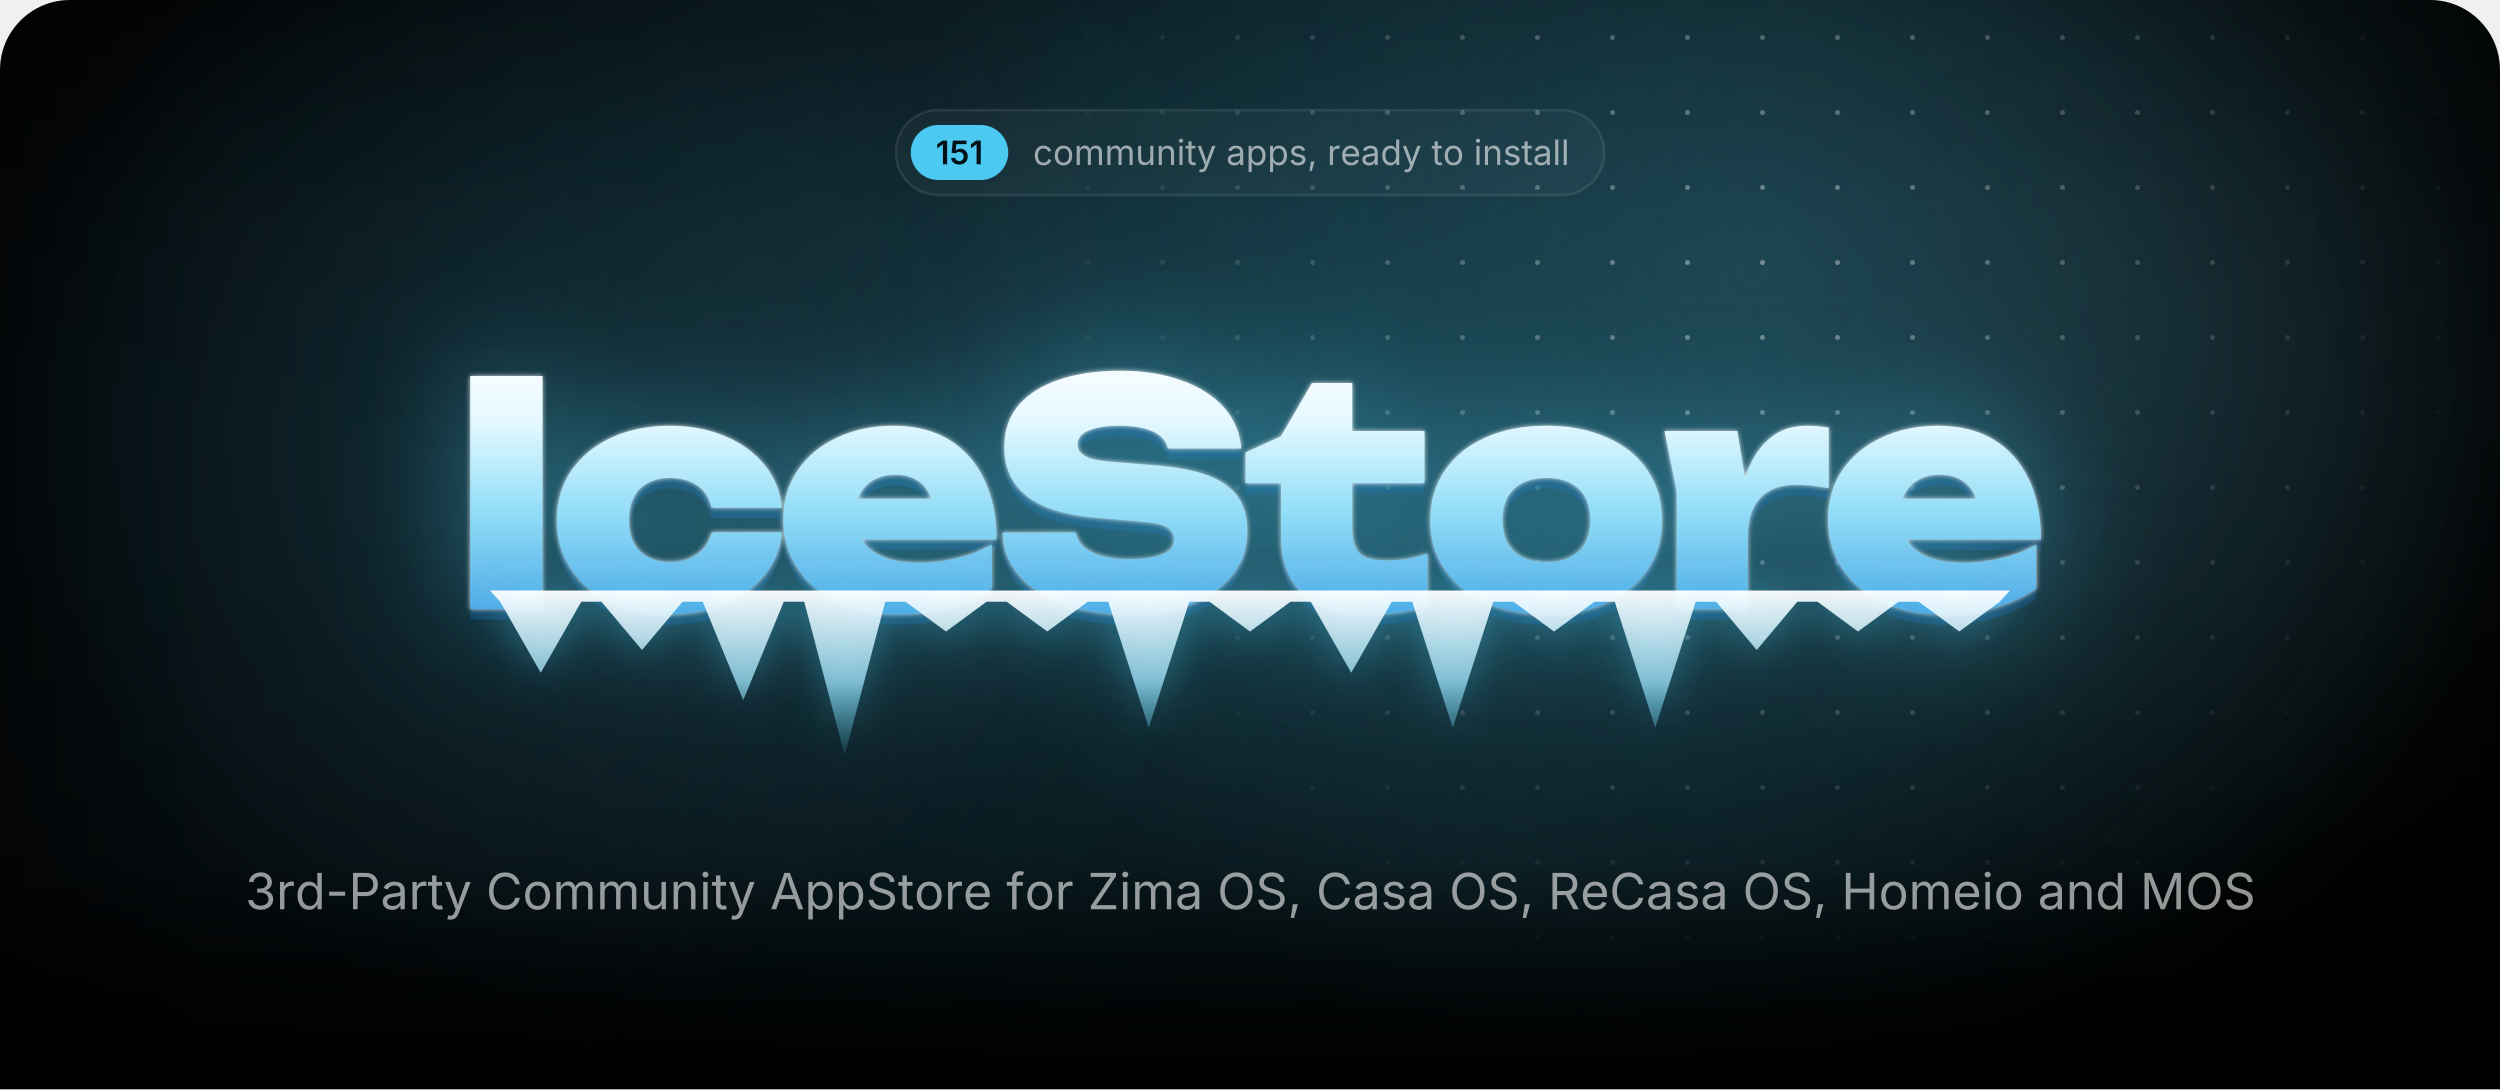
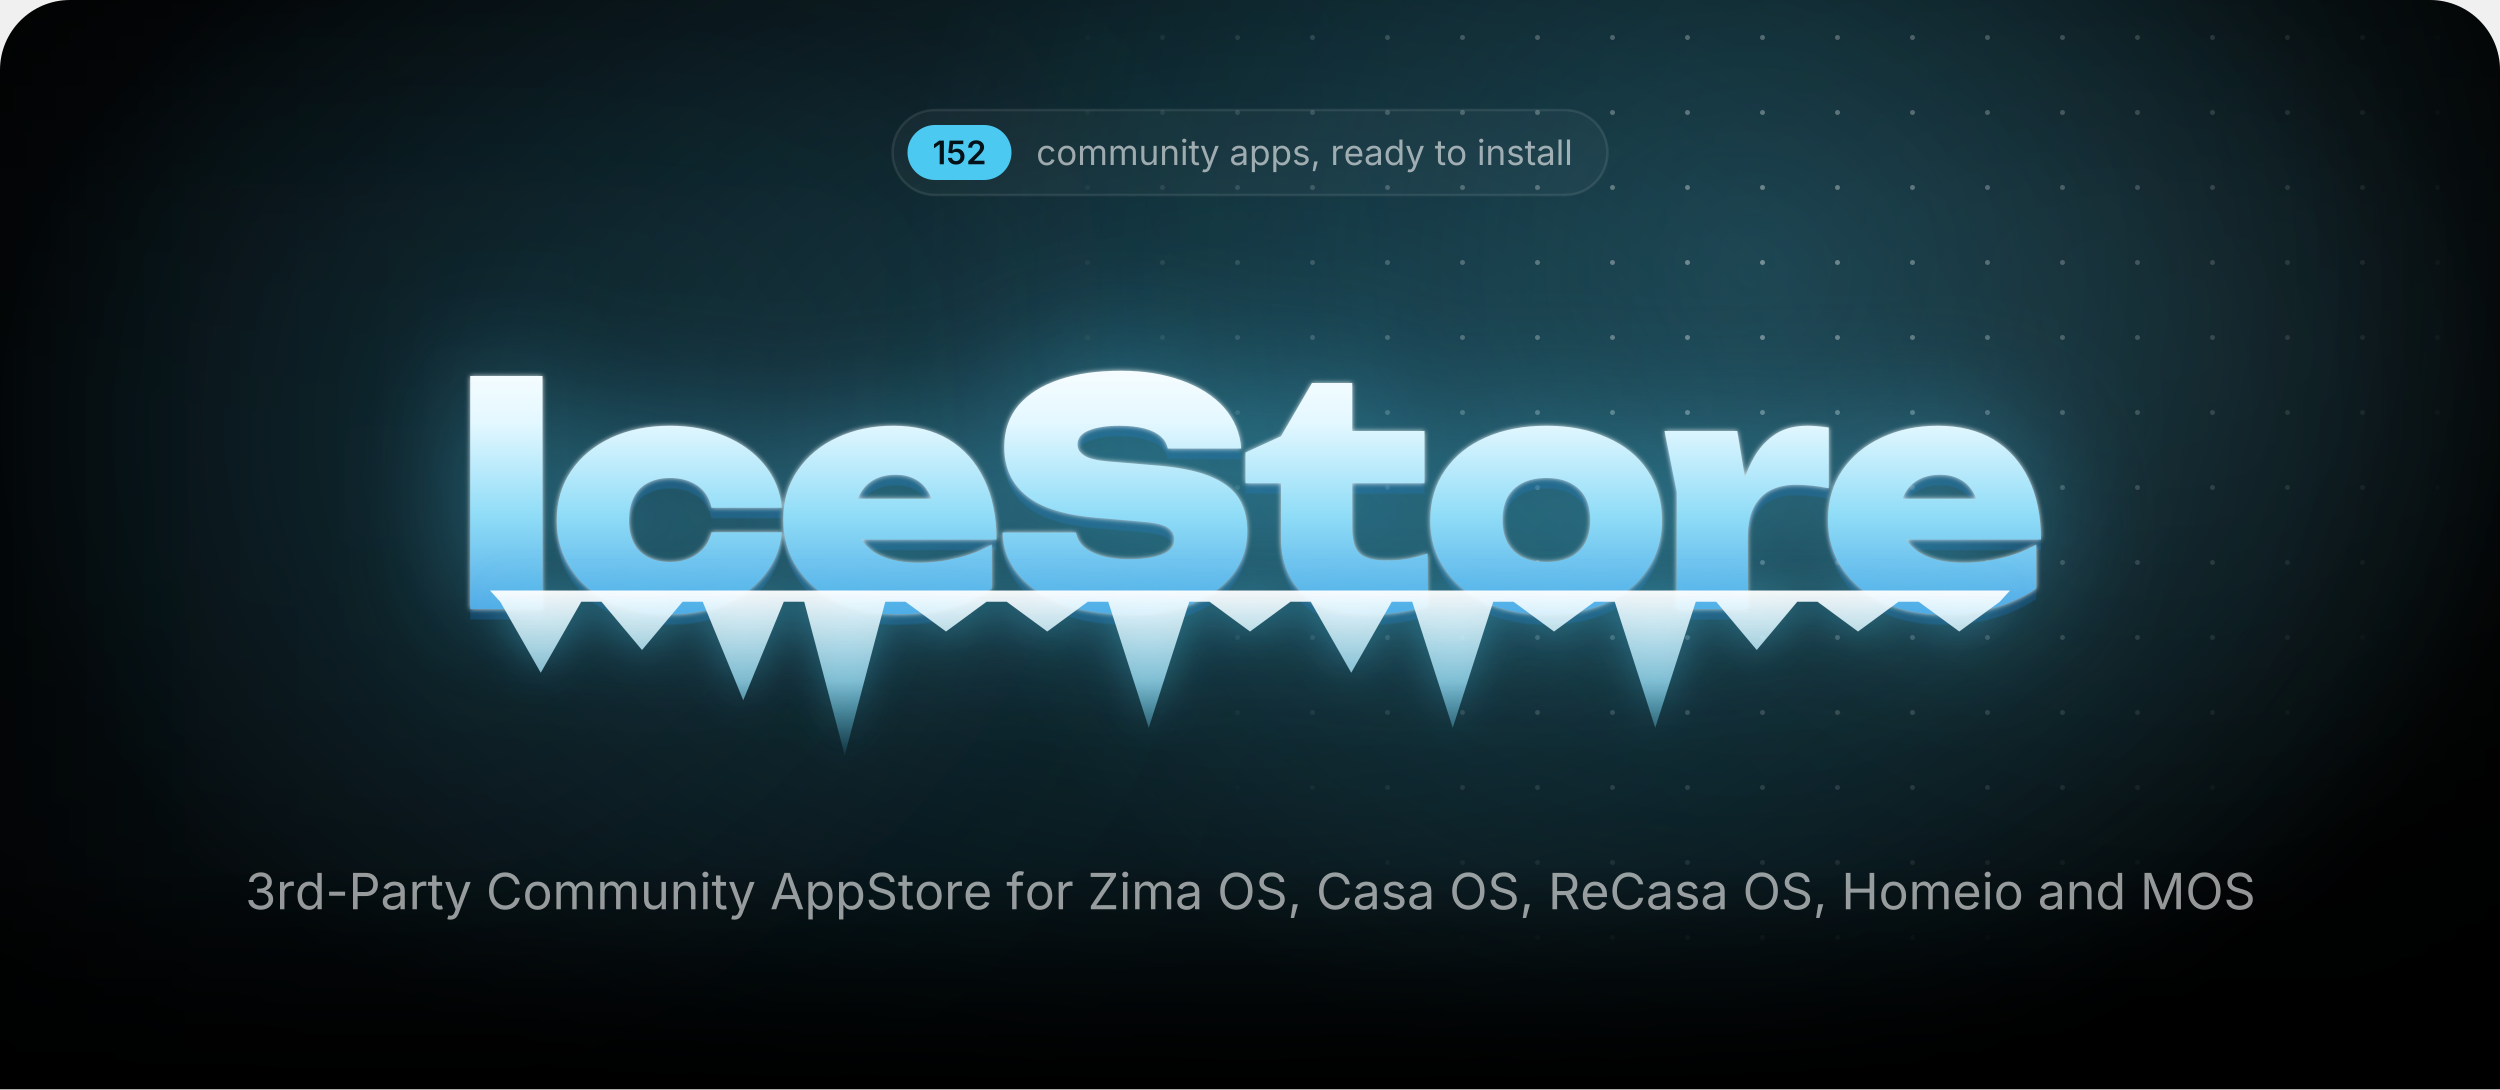
<svg xmlns="http://www.w3.org/2000/svg" width="1000" height="435.7" viewBox="0 0 1000 435.7">
  <style>.blob{transform-box:fill-box;transform-origin:center;animation:drift 22s ease-in-out infinite alternate}.blob+.blob{animation-duration:28s;animation-direction:alternate-reverse}@keyframes drift{to{transform:translate(180px,60px) scale(1.2)}}.spot{animation:spot 18s ease-in-out infinite alternate}@keyframes spot{to{transform:translate(-420px,40px)}}.gl{animation:gl 6s ease-in-out infinite}@keyframes gl{0%,35%{transform:translateX(0)}70%,100%{transform:translateX(1741px)}}.sp{transform-box:fill-box;transform-origin:center;opacity:0;animation:tw 3.2s ease-in-out infinite}@keyframes tw{0%,100%{opacity:0;transform:scale(.3) rotate(0)}50%{opacity:1;transform:scale(1) rotate(45deg)}}@media(prefers-reduced-motion:reduce){*{animation:none!important}}</style>
  <defs>
    <path id="semi.1342" d="M717 1490V0H452V1252H442L94 1002V1256L421 1490Z" />
    <path id="semi.1347" d="M618 -20Q472 -20 358 34Q243 89 176 185Q109 281 105 404H365Q368 343 403 296Q438 250 494 224Q550 197 618 197Q698 197 760 234Q821 270 856 334Q892 399 892 483Q892 568 856 634Q819 700 756 738Q692 775 610 775Q542 775 478 750Q413 724 375 683L133 722L211 1490H1073V1266H432L390 870H398Q440 919 516 950Q591 982 681 982Q782 982 868 946Q954 909 1018 842Q1081 776 1116 686Q1151 596 1151 489Q1151 341 1083 226Q1015 112 895 46Q775 -20 618 -20Z" />
+     <path id="semi.1343" d="M134 0V192L651 701Q724 776 774 834Q823 892 848 946Q874 1001 874 1065Q874 1135 842 1186Q809 1237 754 1264Q698 1292 627 1292Q552 1292 496 1262Q441 1232 411 1176Q381 1121 381 1044H126Q126 1185 190 1290Q255 1395 368 1452Q482 1510 630 1510Q779 1510 892 1454Q1005 1398 1068 1300Q1131 1203 1131 1078Q1131 995 1100 916Q1069 837 989 738Q909 638 763 498L504 234V223H1153V0Z" />
    <path id="regular.586" d="M613 -24Q461 -24 346 48Q232 120 168 250Q104 380 104 552Q104 727 168 858Q232 988 346 1060Q461 1132 613 1132Q694 1132 766 1111Q838 1090 898 1050Q957 1011 1000 954Q1043 896 1066 823L893 774Q881 817 856 853Q831 889 796 916Q760 942 714 956Q668 971 613 971Q501 971 429 912Q357 854 322 759Q287 664 287 552Q287 442 322 348Q357 253 429 195Q501 137 613 137Q669 137 716 152Q763 167 800 194Q836 222 861 260Q886 298 898 343L1070 294Q1048 219 1004 160Q961 102 901 60Q841 19 768 -2Q695 -24 613 -24Z" />
    <path id="regular.790" d="M613 -24Q461 -24 346 48Q232 120 168 250Q104 380 104 552Q104 727 168 858Q232 988 346 1060Q461 1132 613 1132Q766 1132 881 1060Q996 988 1060 858Q1124 727 1124 552Q1124 380 1060 250Q996 120 881 48Q766 -24 613 -24ZM613 137Q726 137 799 195Q872 253 907 348Q942 442 942 552Q942 663 907 758Q872 854 799 912Q726 971 613 971Q501 971 429 912Q357 854 322 759Q287 664 287 552Q287 442 322 348Q357 253 429 195Q501 137 613 137Z" />
    <path id="regular.766" d="M158 0V1118H333L334 868H320Q343 959 392 1018Q442 1078 508 1108Q575 1138 647 1138Q769 1138 844 1063Q920 988 942 866H918Q938 950 991 1011Q1044 1072 1120 1105Q1195 1138 1284 1138Q1381 1138 1461 1096Q1541 1054 1588 969Q1636 884 1636 754V0H1456V749Q1456 870 1388 922Q1320 974 1230 974Q1155 974 1100 942Q1046 911 1016 856Q987 801 987 730V0H807V767Q807 860 745 917Q683 974 588 974Q523 974 466 944Q408 913 373 853Q338 793 338 704V0Z" />
    <path id="regular.915" d="M537 -14Q424 -14 338 32Q253 79 206 173Q158 267 158 408V1118H338V423Q338 294 406 221Q474 148 591 148Q671 148 734 183Q798 218 835 286Q872 353 872 448V1118H1053V0H879V271H903Q851 114 756 50Q660 -14 537 -14Z" />
    <path id="regular.773" d="M338 670V0H158V1118H331L332 847H307Q358 1002 452 1067Q547 1132 674 1132Q787 1132 872 1086Q957 1039 1004 946Q1052 852 1052 710V0H872V695Q872 824 804 897Q737 970 620 970Q540 970 476 935Q412 900 375 833Q338 766 338 670Z" />
    <path id="regular.689" d="M158 0V1118H338V0ZM249 1301Q198 1301 161 1336Q124 1371 124 1420Q124 1470 161 1504Q198 1539 249 1539Q301 1539 338 1504Q375 1470 375 1420Q375 1371 338 1336Q301 1301 249 1301Z" />
    <path id="regular.889" d="M598 1118V964H20V1118ZM188 1384H368V290Q368 215 398 180Q429 146 500 146Q517 146 544 150Q570 154 592 158L629 6Q601 -4 566 -9Q530 -14 495 -14Q350 -14 269 62Q188 139 188 276Z" />
    <path id="regular.998" d="M140 -405 186 -249 205 -254Q260 -268 305 -262Q350 -255 386 -217Q422 -179 449 -99L481 -6L54 1118H251L489 455Q527 351 553 249Q579 147 608 51H542Q571 147 598 250Q624 352 661 455L901 1118H1097L606 -167Q572 -256 524 -314Q477 -371 414 -398Q351 -426 272 -426Q224 -426 189 -419Q154 -412 140 -405Z" />
    <path id="regular.507" d="M471 -26Q365 -26 278 14Q192 54 141 131Q90 208 90 318Q90 414 128 474Q166 534 230 568Q293 603 370 620Q447 637 525 647Q625 660 688 667Q751 674 782 691Q812 708 812 749V755Q812 825 786 874Q760 922 708 948Q656 974 578 974Q498 974 441 949Q384 924 348 886Q313 849 295 810L122 867Q165 969 238 1026Q311 1084 399 1108Q487 1132 573 1132Q629 1132 700 1118Q772 1105 838 1065Q905 1025 948 946Q992 868 992 737V0H815V152H803Q784 113 742 72Q700 30 633 2Q566 -26 471 -26ZM502 133Q602 133 671 172Q740 211 776 274Q812 336 812 404V559Q801 546 764 536Q727 525 680 517Q632 509 588 504Q543 498 517 495Q452 487 396 468Q339 448 305 410Q271 373 271 309Q271 251 301 212Q331 173 383 153Q435 133 502 133Z" />
    <path id="regular.843" d="M158 -418V1118H332V939H352Q371 969 405 1014Q439 1060 503 1096Q567 1132 676 1132Q816 1132 922 1062Q1029 992 1090 862Q1150 733 1150 556Q1150 378 1090 248Q1030 118 924 47Q817 -24 677 -24Q571 -24 506 12Q441 49 406 96Q371 142 352 173H338V-418ZM650 137Q755 137 826 194Q896 250 932 346Q967 441 967 558Q967 674 932 768Q897 861 826 916Q756 971 650 971Q547 971 477 919Q407 867 372 774Q336 682 336 558Q336 434 372 339Q408 244 478 190Q549 137 650 137Z" />
    <path id="regular.871" d="M538 -24Q423 -24 334 10Q244 43 186 109Q128 175 108 271L279 312Q303 220 370 177Q436 134 536 134Q653 134 722 184Q792 234 792 303Q792 361 752 400Q711 438 628 457L442 501Q290 537 216 612Q142 688 142 806Q142 902 196 976Q250 1049 344 1090Q437 1132 556 1132Q671 1132 752 1098Q832 1063 882 1002Q933 942 958 863L795 821Q772 881 718 930Q665 979 557 979Q457 979 390 933Q324 887 324 817Q324 755 369 718Q414 680 512 657L681 617Q833 581 906 506Q979 430 979 315Q979 217 924 140Q868 64 768 20Q669 -24 538 -24Z" />
    <path id="regular.1501" d="M128 -359 216 208H422L266 -359Z" />
    <path id="regular.852" d="M158 0V1118H332V946H344Q375 1031 454 1082Q534 1134 634 1134Q654 1134 682 1133Q709 1132 725 1131V950Q717 952 685 956Q653 960 617 960Q537 960 474 926Q410 893 374 834Q338 776 338 700V0Z" />
    <path id="regular.614" d="M628 -24Q466 -24 348 48Q231 120 168 249Q104 378 104 550Q104 722 166 853Q228 984 342 1058Q455 1132 607 1132Q696 1132 782 1102Q869 1073 940 1008Q1010 942 1052 835Q1094 728 1094 573V498H226V650H997L913 594Q913 704 878 790Q844 875 776 924Q708 972 607 972Q506 972 434 922Q362 873 324 794Q286 714 286 623V522Q286 398 329 312Q372 225 450 180Q527 136 629 136Q695 136 749 155Q803 174 842 212Q881 251 902 308L1076 260Q1050 176 988 112Q926 48 834 12Q743 -24 628 -24Z" />
    <path id="regular.597" d="M577 -24Q438 -24 331 47Q224 118 164 248Q104 378 104 556Q104 733 164 862Q225 992 332 1062Q439 1132 578 1132Q687 1132 751 1096Q815 1060 850 1014Q884 969 902 939H916V1490H1096V0H922V173H902Q884 142 848 96Q813 49 748 12Q684 -24 577 -24ZM604 137Q706 137 776 190Q846 244 882 339Q918 434 918 558Q918 682 882 774Q847 867 777 919Q707 971 604 971Q498 971 428 916Q357 861 322 768Q287 674 287 558Q287 441 322 346Q358 250 429 194Q500 137 604 137Z" />
    <path id="regular.736" d="M338 1490V0H158V1490Z" />
    <path id="regular.1345" d="M635 -20Q489 -20 376 30Q263 80 196 169Q130 258 125 376H317Q323 305 366 254Q408 202 478 174Q547 147 632 147Q726 147 798 180Q871 212 913 271Q955 330 955 407Q955 488 914 550Q874 611 797 646Q720 681 609 681H488V846H609Q696 846 762 878Q829 909 866 966Q903 1023 903 1100Q903 1174 870 1229Q838 1284 778 1314Q718 1345 637 1345Q561 1345 494 1318Q428 1290 386 1239Q343 1188 340 1115H157Q161 1232 227 1321Q293 1410 402 1460Q510 1510 641 1510Q780 1510 880 1454Q981 1398 1035 1307Q1089 1216 1089 1110Q1089 984 1022 896Q956 808 842 774V762Q937 747 1004 698Q1072 649 1108 574Q1143 499 1143 405Q1143 283 1077 187Q1011 91 896 36Q781 -20 635 -20Z" />
    <path id="regular.1459" d="M798 719V553H144V719Z" />
    <path id="regular.375" d="M180 0V1490H690Q864 1490 976 1426Q1089 1363 1144 1256Q1198 1149 1198 1016Q1198 883 1144 775Q1089 667 977 603Q865 539 691 539H330V706H682Q800 706 872 746Q944 787 976 858Q1009 928 1009 1016Q1009 1104 976 1174Q944 1243 872 1283Q799 1323 680 1323H370V0Z" />
    <path id="regular.73" d="M783 -20Q592 -20 442 72Q293 165 208 336Q122 508 122 744Q122 981 208 1152Q293 1324 442 1417Q592 1510 783 1510Q896 1510 996 1477Q1097 1444 1177 1380Q1257 1317 1310 1226Q1364 1136 1384 1021H1194Q1178 1098 1140 1156Q1101 1214 1046 1254Q990 1294 923 1314Q856 1334 783 1334Q649 1334 541 1266Q433 1198 370 1066Q307 935 307 744Q307 554 370 422Q434 291 542 224Q650 156 783 156Q856 156 923 176Q990 197 1046 236Q1101 276 1140 334Q1178 393 1194 469H1384Q1365 355 1312 265Q1258 175 1178 111Q1098 47 998 14Q897 -20 783 -20Z" />
    <path id="regular.2" d="M52 0 593 1490H813L1361 0H1161L845 884Q816 966 778 1088Q739 1211 684 1401H720Q666 1209 626 1084Q587 960 561 884L254 0ZM324 416V582H1089V416Z" />
    <path id="regular.397" d="M657 -26Q496 -26 378 26Q259 78 192 172Q125 265 116 390H311Q319 306 368 252Q417 197 494 170Q570 144 657 144Q758 144 838 177Q919 210 966 270Q1013 330 1013 409Q1013 481 972 526Q932 571 865 600Q798 629 718 651L538 702Q358 753 258 848Q158 943 158 1091Q158 1217 226 1312Q294 1406 410 1458Q526 1510 670 1510Q817 1510 930 1458Q1043 1406 1108 1316Q1174 1227 1178 1114H992Q979 1223 888 1282Q797 1342 664 1342Q568 1342 496 1310Q423 1279 383 1224Q343 1170 343 1100Q343 1022 392 974Q440 927 506 900Q573 874 627 859L776 818Q836 802 908 774Q981 746 1047 700Q1113 653 1156 582Q1198 510 1198 406Q1198 284 1134 186Q1071 88 950 31Q829 -26 657 -26Z" />
    <path id="regular.647" d="M678 1118V964H20V1118ZM240 0V1267Q240 1364 286 1429Q331 1494 404 1527Q477 1560 558 1560Q622 1560 664 1550Q706 1539 726 1530L676 1376Q662 1381 640 1387Q617 1393 579 1393Q496 1393 458 1350Q420 1308 420 1227V0Z" />
    <path id="regular.496" d="M130 0V134L796 1125Q841 1192 892 1260Q943 1327 994 1393L1015 1331Q923 1325 830 1324Q737 1322 645 1322H122V1490H1158V1354L502 379Q454 308 400 237Q347 166 294 97L273 159Q365 165 456 166Q548 168 640 168H1166V0Z" />
    <path id="regular.321" d="M784 -20Q593 -20 444 72Q294 165 208 336Q122 508 122 744Q122 981 208 1152Q294 1324 444 1417Q593 1510 784 1510Q975 1510 1124 1417Q1273 1324 1358 1152Q1444 981 1444 744Q1444 508 1358 336Q1273 165 1124 72Q975 -20 784 -20ZM784 156Q917 156 1024 224Q1132 291 1196 422Q1259 554 1259 744Q1259 936 1196 1068Q1132 1199 1024 1266Q917 1334 784 1334Q650 1334 542 1266Q434 1198 370 1066Q307 935 307 744Q307 554 370 423Q434 292 542 224Q650 156 784 156Z" />
    <path id="regular.384" d="M180 0V1490H690Q864 1490 976 1430Q1089 1371 1144 1267Q1198 1163 1198 1030Q1198 897 1144 795Q1089 693 977 636Q865 578 691 578H286V747H682Q800 747 872 782Q943 816 976 880Q1009 943 1009 1030Q1009 1119 976 1184Q943 1250 871 1286Q799 1323 680 1323H370V0ZM1036 0 676 671H890L1256 0Z" />
    <path id="regular.161" d="M180 0V1490H370V846H1152V1490H1342V0H1152V678H370V0Z" />
    <path id="regular.292" d="M180 0V1490H450L817 550Q830 517 846 468Q863 418 882 360Q900 302 917 244Q934 187 947 138H905Q919 184 936 240Q953 297 972 356Q990 414 1007 465Q1024 516 1037 550L1399 1490H1670V0H1483V851Q1483 897 1484 956Q1484 1015 1486 1080Q1487 1145 1488 1212Q1490 1279 1491 1342H1507Q1486 1273 1462 1202Q1439 1130 1416 1064Q1394 997 1374 942Q1354 887 1340 851L1007 0H842L504 851Q490 886 471 940Q452 993 430 1058Q407 1124 383 1196Q359 1269 334 1342H352Q354 1286 356 1221Q357 1156 358 1090Q359 1023 360 962Q361 900 361 851V0Z" />
    <radialGradient id="glow">
      <stop stop-color="#4cc9f0" stop-opacity=".28" />
      <stop offset="1" stop-color="#4cc9f0" stop-opacity="0" />
    </radialGradient>
    <radialGradient id="cur">
      <stop stop-color="#4cc9f0" stop-opacity=".2" />
      <stop offset=".65" stop-color="#4cc9f0" stop-opacity="0" />
    </radialGradient>
    <radialGradient id="spot">
      <stop stop-color="#fff" />
      <stop offset="1" stop-color="#000" />
    </radialGradient>
    <pattern id="dots" width="30" height="30" patternUnits="userSpaceOnUse">
      <circle cx="15" cy="15" r="1" fill="#fff" fill-opacity=".4" />
    </pattern>
    <mask id="dm">
      <circle class="spot" cx="700" cy="110" r="300" fill="url(#spot)" />
    </mask>
    <linearGradient id="fade" x2="0" y2="1">
      <stop offset="0.793" stop-color="#fff" />
      <stop offset="1" stop-color="#000" />
    </linearGradient>
    <mask id="bf">
      <rect width="1000" height="435.7" fill="url(#fade)" />
    </mask>
    <filter id="blur" filterUnits="userSpaceOnUse" x="-500" y="-500" width="2000" height="1500">
      <feGaussianBlur stdDeviation="90" />
    </filter>
    <linearGradient id="ice" gradientUnits="userSpaceOnUse" x1="0" y1="138" x2="0" y2="256">
      <stop stop-color="#fff" />
      <stop offset=".26" stop-color="#e4f8ff" />
      <stop offset=".58" stop-color="#8fdcf7" />
      <stop offset="1" stop-color="#3d9be0" />
    </linearGradient>
    <linearGradient id="ig" x2="0" y2="1">
      <stop stop-color="#fff" stop-opacity=".95" />
      <stop offset=".55" stop-color="#9fe3fa" stop-opacity=".75" />
      <stop offset="1" stop-color="#4cc9f0" stop-opacity=".1" />
    </linearGradient>
    <linearGradient id="gl">
      <stop stop-color="#fff" stop-opacity="0" />
      <stop offset=".5" stop-color="#fff" stop-opacity=".95" />
      <stop offset="1" stop-color="#fff" stop-opacity="0" />
    </linearGradient>
    <clipPath id="wc">
      <path d="M188.1 150.4H217V243.6H188.1ZM312.8 212.9Q311.8 222.7 305.7 230.1Q299.7 237.5 289.9 241.6Q280.1 245.7 268 245.7Q254.7 245.7 244.4 241Q234.2 236.3 228.5 227.7Q222.7 219.1 222.7 208.1Q222.7 196.8 228.5 188.3Q234.2 179.9 244.4 175.1Q254.7 170.3 268 170.3Q280.1 170.3 289.9 174.4Q299.7 178.5 305.7 185.8Q311.8 193.2 312.8 203.1H284.6Q283.4 197.3 278.9 194.2Q274.4 191.2 268 191.2Q263 191.2 259.3 193.1Q255.5 195 253.6 198.8Q251.6 202.6 251.6 208.1Q251.6 213.5 253.6 217.3Q255.5 221 259.3 222.9Q263 224.8 268 224.8Q274.4 224.8 278.9 221.6Q283.4 218.3 284.6 212.9ZM359 245.7Q345.9 245.7 335.6 241Q325.2 236.3 319.3 227.7Q313.3 219.1 313.3 207.7Q313.3 196.5 319.1 188.1Q324.9 179.6 334.9 175Q344.9 170.3 357.3 170.3Q370.3 170.3 379.5 175.8Q388.7 181.4 393.6 191.6Q398.6 201.9 398.6 215.8H336.6V199.5H382.2L373.8 205.1Q373.3 200.2 371.3 196.8Q369.4 193.4 366.1 191.7Q362.8 189.9 358.3 189.9Q353.2 189.9 349.6 191.9Q346 193.9 344.1 197.5Q342.1 201 342.1 205.5Q342.1 211.8 344.9 216.2Q347.7 220.5 353.4 222.8Q359.2 225.1 367.6 225.1Q375.3 225.1 382.9 223.2Q390.5 221.4 396.7 217.8V235.4Q389.1 240.4 379.7 243.1Q370.3 245.7 359 245.7ZM401 213H430.4Q430.9 216.3 433.5 218.7Q436.2 221.1 440.8 222.4Q445.4 223.7 451.6 223.7Q460.2 223.7 465 221.7Q469.7 219.8 469.7 215.7Q469.7 212.8 467 211Q464.3 209.2 456.2 208.6L439.8 207.2Q419.7 205.7 410.7 198.4Q401.7 191.2 401.7 178.9Q401.7 168.8 407.5 162Q413.3 155.3 423.8 151.8Q434.2 148.3 448.4 148.3Q462 148.3 472.7 152.2Q483.3 156 489.6 163Q495.8 170.1 496.5 179.4H467.1Q466.6 176.6 464.3 174.6Q462 172.5 457.8 171.4Q453.6 170.3 447.8 170.3Q440.1 170.3 435.5 172.2Q431 174 431 177.8Q431 180.5 433.7 182.2Q436.3 184 443.5 184.6L461.5 186.1Q475 187.1 483.2 190.2Q491.5 193.4 495.2 198.8Q498.9 204.2 498.9 212.4Q498.9 222.4 493 229.9Q487 237.4 476.3 241.6Q465.5 245.7 451.1 245.7Q436.3 245.7 425.1 241.6Q414 237.5 407.6 230.1Q401.3 222.7 401 213ZM498.2 193.3V181L512.4 174.5L524.8 153.2H540.9V172.4H569.8V193.3H540.9V211.1Q540.9 218.3 543.7 221.2Q546.5 224.2 554.7 224.2Q559.8 224.2 563.8 223.4Q567.8 222.6 571 221.4V242.4Q567 243.6 560.9 244.7Q554.9 245.7 548.1 245.7Q536 245.7 528.1 242Q520.2 238.3 516.3 231.3Q512.4 224.4 512.4 214.9V193.3ZM618.5 245.7Q604.7 245.7 594.2 241Q583.8 236.3 578 227.8Q572.1 219.3 572.1 208.1Q572.1 196.6 578 188.1Q583.8 179.6 594.2 175Q604.7 170.3 618.6 170.3Q632.4 170.3 642.8 175Q653.3 179.6 659 188.1Q664.8 196.6 664.8 208.1Q664.8 219.3 659 227.8Q653.3 236.3 642.8 241Q632.4 245.7 618.5 245.7ZM618.6 224.8Q624.2 224.8 628.1 222.9Q632 220.9 634.1 217.1Q636.1 213.3 636.1 208.1Q636.1 202.7 634.1 198.9Q632 195.2 628.1 193.2Q624.2 191.2 618.6 191.2Q613 191.2 609 193.2Q605.1 195.2 603 198.9Q601 202.7 601 208Q601 213.3 603 217.1Q605.1 220.9 609 222.9Q613 224.8 618.6 224.8ZM665.8 172.4H694.9L699.1 197.6V243.6H670.7V196.8ZM731.5 171V195.3Q727.6 194.5 724.3 194.2Q721 193.9 718.2 193.9Q713.1 193.9 708.8 195.8Q704.4 197.8 701.8 202.4Q699.1 207.1 699.1 215.3L693.9 208.8Q695 201.1 696.9 194.2Q698.9 187.3 702.2 181.9Q705.6 176.5 710.6 173.4Q715.6 170.3 723 170.3Q725 170.3 727.1 170.5Q729.2 170.7 731.5 171ZM776.9 245.7Q763.7 245.7 753.4 241Q743.1 236.3 737.1 227.7Q731.2 219.1 731.2 207.7Q731.2 196.5 736.9 188.1Q742.7 179.6 752.7 175Q762.7 170.3 775.1 170.3Q788.2 170.3 797.4 175.8Q806.6 181.4 811.5 191.6Q816.4 201.9 816.4 215.8H754.4V199.5H800L791.7 205.1Q791.2 200.2 789.2 196.8Q787.2 193.4 783.9 191.7Q780.6 189.9 776.1 189.9Q771 189.9 767.4 191.9Q763.8 193.9 761.9 197.5Q760 201 760 205.5Q760 211.8 762.8 216.2Q765.6 220.5 771.3 222.8Q777 225.1 785.5 225.1Q793.2 225.1 800.7 223.2Q808.3 221.4 814.5 217.8V235.4Q807 240.4 797.6 243.1Q788.2 245.7 776.9 245.7Z" />
    </clipPath>
    <filter id="frost" x="-20%" y="-60%" width="140%" height="220%" color-interpolation-filters="sRGB">
      <feGaussianBlur in="SourceAlpha" stdDeviation="1" result="a" />
      <feFlood flood-color="#fff" flood-opacity=".85" />
      <feComposite in2="a" operator="in" result="s1" />
      <feGaussianBlur in="SourceAlpha" stdDeviation="25.2" result="b" />
      <feFlood flood-color="#4cc9f0" flood-opacity=".5" />
      <feComposite in2="b" operator="in" result="s2" />
      <feOffset in="SourceAlpha" dy="4.2" result="c" />
      <feFlood flood-color="#125696" flood-opacity=".4" />
      <feComposite in2="c" operator="in" result="s3" />
      <feMerge>
        <feMergeNode in="s3" />
        <feMergeNode in="s2" />
        <feMergeNode in="s1" />
        <feMergeNode in="SourceGraphic" />
      </feMerge>
    </filter>
    <filter id="drip" x="-10%" y="-60%" width="120%" height="220%">
      <feGaussianBlur in="SourceAlpha" stdDeviation="8.4" result="b" />
      <feFlood flood-color="#4cc9f0" flood-opacity=".45" />
      <feComposite in2="b" operator="in" />
      <feMerge>
        <feMergeNode />
        <feMergeNode in="SourceGraphic" />
      </feMerge>
    </filter>
    <clipPath id="pg">
      <path d="M0,28 A28,28 0 0 1 28,0 H972 A28,28 0 0 1 1000,28 V435.7 A0,0 0 0 1 1000,435.7 H0 A0,0 0 0 1 0,435.7 Z" />
    </clipPath>
  </defs>
  <g clip-path="url(#pg)">
    <rect x="0" y="0" width="1000" height="435.7" rx="0" fill="#000" />
    <g mask="url(#bf)">
      <ellipse cx="500" cy="170" rx="500" ry="310" fill="url(#glow)" />
      <circle class="blob" cx="140" cy="140" r="260" fill="#4cc9f0" fill-opacity=".1" filter="url(#blur)" />
      <circle class="blob" cx="900" cy="40" r="220" fill="#a5e8ff" fill-opacity=".08" filter="url(#blur)" />
      <circle class="spot" cx="700" cy="110" r="520" fill="url(#cur)" />
      <rect width="1000" height="435.7" fill="url(#dots)" mask="url(#dm)" />
    </g>
-     <rect x="358.3" y="44" width="283.4" height="34" rx="17" fill="rgba(255,255,255,.035)" stroke="rgba(255,255,255,.09)" />
-     <rect x="364.3" y="50" width="39" height="22" rx="11" fill="#4cc9f0" />
-     <g fill="#031219" transform="translate(374.3,65.7) scale(0.00635,-0.00635)">
+     <rect x="357" y="44" width="286" height="34" rx="17" fill="rgba(255,255,255,.035)" stroke="rgba(255,255,255,.09)" />
+     <rect x="363" y="50" width="41.6" height="22" rx="11" fill="#4cc9f0" />
+     <g fill="#031219" transform="translate(373,65.7) scale(0.00635,-0.00635)">
      <use href="#semi.1342" x="0" />
      <use href="#semi.1347" x="866" />
-       <use href="#semi.1342" x="2120" />
-     </g>
-     <g fill="rgba(255,255,255,.58)" transform="translate(413.2,66) scale(0.00684,-0.00684)">
+       <use href="#semi.1343" x="2120" />
+     </g>
+     <g fill="rgba(255,255,255,.58)" transform="translate(414.5,66) scale(0.00684,-0.00684)">
      <use href="#regular.586" x="0" />
      <use href="#regular.790" x="1170" />
      <use href="#regular.766" x="2398" />
      <use href="#regular.766" x="4192" />
      <use href="#regular.915" x="5986" />
      <use href="#regular.773" x="7197" />
      <use href="#regular.689" x="8407" />
      <use href="#regular.889" x="8903" />
      <use href="#regular.998" x="9573" />
      <use href="#regular.507" x="11300" />
      <use href="#regular.843" x="12450" />
      <use href="#regular.843" x="13704" />
      <use href="#regular.871" x="14958" />
      <use href="#regular.1501" x="16039" />
      <use href="#regular.852" x="17205" />
      <use href="#regular.614" x="17976" />
      <use href="#regular.507" x="19170" />
      <use href="#regular.597" x="20320" />
      <use href="#regular.998" x="21574" />
      <use href="#regular.889" x="23301" />
      <use href="#regular.790" x="23971" />
      <use href="#regular.689" x="25775" />
      <use href="#regular.773" x="26271" />
      <use href="#regular.871" x="27481" />
      <use href="#regular.889" x="28562" />
      <use href="#regular.507" x="29232" />
      <use href="#regular.736" x="30382" />
      <use href="#regular.736" x="30878" />
    </g>
    <g filter="url(#frost)">
      <path fill="url(#ice)" d="M188.1 150.4H217V243.6H188.1ZM312.8 212.9Q311.8 222.7 305.7 230.1Q299.7 237.5 289.9 241.6Q280.1 245.7 268 245.7Q254.7 245.7 244.4 241Q234.2 236.3 228.5 227.7Q222.7 219.1 222.7 208.1Q222.7 196.8 228.5 188.3Q234.2 179.9 244.4 175.1Q254.7 170.3 268 170.3Q280.1 170.3 289.9 174.4Q299.7 178.5 305.7 185.8Q311.8 193.2 312.8 203.1H284.6Q283.4 197.3 278.9 194.2Q274.4 191.2 268 191.2Q263 191.2 259.3 193.1Q255.5 195 253.6 198.8Q251.6 202.6 251.6 208.1Q251.6 213.5 253.6 217.3Q255.5 221 259.3 222.9Q263 224.8 268 224.8Q274.4 224.8 278.9 221.6Q283.4 218.3 284.6 212.9ZM359 245.7Q345.9 245.7 335.6 241Q325.2 236.3 319.3 227.7Q313.3 219.1 313.3 207.7Q313.3 196.5 319.1 188.1Q324.9 179.6 334.9 175Q344.9 170.3 357.3 170.3Q370.3 170.3 379.5 175.8Q388.7 181.4 393.6 191.6Q398.6 201.9 398.6 215.8H336.6V199.5H382.2L373.8 205.1Q373.3 200.2 371.3 196.8Q369.4 193.4 366.1 191.7Q362.8 189.9 358.3 189.9Q353.2 189.9 349.6 191.9Q346 193.9 344.1 197.5Q342.1 201 342.1 205.5Q342.1 211.8 344.9 216.2Q347.7 220.5 353.4 222.8Q359.2 225.1 367.6 225.1Q375.3 225.1 382.9 223.2Q390.5 221.4 396.7 217.8V235.4Q389.1 240.4 379.7 243.1Q370.3 245.7 359 245.7ZM401 213H430.4Q430.9 216.3 433.5 218.7Q436.2 221.1 440.8 222.4Q445.4 223.7 451.6 223.7Q460.2 223.7 465 221.7Q469.7 219.8 469.7 215.7Q469.7 212.8 467 211Q464.3 209.2 456.2 208.6L439.8 207.2Q419.7 205.7 410.7 198.4Q401.7 191.2 401.7 178.9Q401.7 168.8 407.5 162Q413.3 155.3 423.8 151.8Q434.2 148.3 448.4 148.3Q462 148.3 472.7 152.2Q483.3 156 489.6 163Q495.8 170.1 496.5 179.4H467.1Q466.6 176.6 464.3 174.6Q462 172.5 457.8 171.4Q453.6 170.3 447.8 170.3Q440.1 170.3 435.5 172.2Q431 174 431 177.8Q431 180.5 433.7 182.2Q436.3 184 443.5 184.6L461.5 186.1Q475 187.1 483.2 190.2Q491.5 193.4 495.2 198.8Q498.9 204.2 498.9 212.4Q498.9 222.4 493 229.9Q487 237.4 476.3 241.6Q465.5 245.7 451.1 245.7Q436.3 245.7 425.1 241.6Q414 237.5 407.6 230.1Q401.3 222.7 401 213ZM498.2 193.3V181L512.4 174.5L524.8 153.2H540.9V172.4H569.8V193.3H540.9V211.1Q540.9 218.3 543.7 221.2Q546.5 224.2 554.7 224.2Q559.8 224.2 563.8 223.4Q567.8 222.6 571 221.4V242.4Q567 243.6 560.9 244.7Q554.9 245.7 548.1 245.7Q536 245.7 528.1 242Q520.2 238.3 516.3 231.3Q512.4 224.4 512.4 214.9V193.3ZM618.5 245.7Q604.7 245.7 594.2 241Q583.8 236.3 578 227.8Q572.1 219.3 572.1 208.1Q572.1 196.6 578 188.1Q583.8 179.6 594.2 175Q604.7 170.3 618.6 170.3Q632.4 170.3 642.8 175Q653.3 179.6 659 188.1Q664.8 196.6 664.8 208.1Q664.8 219.3 659 227.8Q653.3 236.3 642.8 241Q632.4 245.7 618.5 245.7ZM618.6 224.8Q624.2 224.8 628.1 222.9Q632 220.9 634.1 217.1Q636.1 213.3 636.1 208.1Q636.1 202.7 634.1 198.9Q632 195.2 628.1 193.2Q624.2 191.2 618.6 191.2Q613 191.2 609 193.2Q605.1 195.2 603 198.9Q601 202.7 601 208Q601 213.3 603 217.1Q605.1 220.9 609 222.9Q613 224.8 618.6 224.8ZM665.8 172.4H694.9L699.1 197.6V243.6H670.7V196.8ZM731.5 171V195.3Q727.6 194.5 724.3 194.2Q721 193.9 718.2 193.9Q713.1 193.9 708.8 195.8Q704.4 197.8 701.8 202.4Q699.1 207.1 699.1 215.3L693.9 208.8Q695 201.1 696.9 194.2Q698.9 187.3 702.2 181.9Q705.6 176.5 710.6 173.4Q715.6 170.3 723 170.3Q725 170.3 727.1 170.5Q729.2 170.7 731.5 171ZM776.9 245.7Q763.7 245.7 753.4 241Q743.1 236.3 737.1 227.7Q731.2 219.1 731.2 207.7Q731.2 196.5 736.9 188.1Q742.7 179.6 752.7 175Q762.7 170.3 775.1 170.3Q788.2 170.3 797.4 175.8Q806.6 181.4 811.5 191.6Q816.4 201.9 816.4 215.8H754.4V199.5H800L791.7 205.1Q791.2 200.2 789.2 196.8Q787.2 193.4 783.9 191.7Q780.6 189.9 776.1 189.9Q771 189.9 767.4 191.9Q763.8 193.9 761.9 197.5Q760 201 760 205.5Q760 211.8 762.8 216.2Q765.6 220.5 771.3 222.8Q777 225.1 785.5 225.1Q793.2 225.1 800.7 223.2Q808.3 221.4 814.5 217.8V235.4Q807 240.4 797.6 243.1Q788.2 245.7 776.9 245.7Z" />
    </g>
    <g clip-path="url(#wc)">
      <g class="gl">
        <g transform="translate(52.8,0) skewX(-15)">
          <rect x="-518.9" y="118" width="399.4" height="158" rx="0" fill="url(#gl)" />
        </g>
      </g>
    </g>
    <polygon points="196,236.2 200.1,240.7 216.3,269.1 232.5,240.7 240.6,240.7 256.8,260 273,240.7 281.1,240.7 297.3,280.1 313.5,240.7 321.7,240.7 337.9,302.1 354.1,240.7 362.2,240.7 378.4,252.6 394.6,240.7 402.7,240.7 418.9,252.6 435.1,240.7 443.3,240.7 459.5,291.1 475.7,240.7 483.8,240.7 500,252.6 516.2,240.7 524.3,240.7 540.5,269.1 556.7,240.7 564.9,240.7 581.1,291.1 597.3,240.7 605.4,240.7 621.6,252.6 637.8,240.7 645.9,240.7 662.1,291.1 678.3,240.7 686.5,240.7 702.7,260 718.9,240.7 727,240.7 743.2,252.6 759.4,240.7 767.5,240.7 783.7,252.6 799.9,240.7 804,236.2" fill="url(#ig)" filter="url(#drip)" />
    <polygon class="sp" style="animation-delay:0s" fill="#fff" points="171.4,123.8 173.3,132.5 181.9,134.4 173.3,136.3 171.4,145 169.5,136.3 160.8,134.4 169.5,132.5" />
    <polygon class="sp" style="animation-delay:0.9s" fill="#fff" points="337.8,114.4 339.7,123.1 348.3,125 339.7,126.9 337.8,135.5 335.9,126.9 327.2,125 335.9,123.1" />
    <polygon class="sp" style="animation-delay:1.7s" fill="#fff" points="491.4,109.7 493.3,118.3 501.9,120.2 493.3,122.1 491.4,130.8 489.5,122.1 480.8,120.2 489.5,118.3" />
    <polygon class="sp" style="animation-delay:0.4s" fill="#fff" points="651.4,119.1 653.3,127.8 661.9,129.7 653.3,131.6 651.4,140.2 649.5,131.6 640.8,129.7 649.5,127.8" />
    <polygon class="sp" style="animation-delay:2.2s" fill="#fff" points="824.2,126.2 826.1,134.9 834.7,136.8 826.1,138.7 824.2,147.3 822.3,138.7 813.6,136.8 822.3,134.9" />
    <polygon class="sp" style="animation-delay:1.3s" fill="#fff" points="574.6,277.3 576.5,285.9 585.1,287.8 576.5,289.7 574.6,298.4 572.7,289.7 564,287.8 572.7,285.9" />
    <g fill="rgba(255,255,255,.58)" transform="translate(98.1,363.7) scale(0.00977,-0.00977)">
      <use href="#regular.1345" x="0" />
      <use href="#regular.852" x="1265" />
      <use href="#regular.597" x="2036" />
      <use href="#regular.1459" x="3290" />
      <use href="#regular.375" x="4232" />
      <use href="#regular.507" x="5540" />
      <use href="#regular.852" x="6690" />
      <use href="#regular.889" x="7461" />
      <use href="#regular.998" x="8131" />
      <use href="#regular.73" x="9858" />
      <use href="#regular.790" x="11354" />
      <use href="#regular.766" x="12582" />
      <use href="#regular.766" x="14376" />
      <use href="#regular.915" x="16170" />
      <use href="#regular.773" x="17381" />
      <use href="#regular.689" x="18591" />
      <use href="#regular.889" x="19087" />
      <use href="#regular.998" x="19757" />
      <use href="#regular.2" x="21484" />
      <use href="#regular.843" x="22897" />
      <use href="#regular.843" x="24151" />
      <use href="#regular.397" x="25405" />
      <use href="#regular.889" x="26719" />
      <use href="#regular.790" x="27389" />
      <use href="#regular.852" x="28617" />
      <use href="#regular.614" x="29388" />
      <use href="#regular.647" x="31158" />
      <use href="#regular.790" x="31916" />
      <use href="#regular.852" x="33144" />
      <use href="#regular.496" x="34491" />
      <use href="#regular.689" x="35779" />
      <use href="#regular.766" x="36275" />
      <use href="#regular.507" x="38069" />
      <use href="#regular.321" x="39795" />
      <use href="#regular.397" x="41361" />
      <use href="#regular.1501" x="42675" />
      <use href="#regular.73" x="43841" />
      <use href="#regular.507" x="45337" />
      <use href="#regular.871" x="46487" />
      <use href="#regular.507" x="47568" />
      <use href="#regular.321" x="49294" />
      <use href="#regular.397" x="50860" />
      <use href="#regular.1501" x="52174" />
      <use href="#regular.384" x="53340" />
      <use href="#regular.614" x="54658" />
      <use href="#regular.73" x="55852" />
      <use href="#regular.507" x="57348" />
      <use href="#regular.871" x="58498" />
      <use href="#regular.507" x="59579" />
      <use href="#regular.321" x="61305" />
      <use href="#regular.397" x="62871" />
      <use href="#regular.1501" x="64185" />
      <use href="#regular.161" x="65351" />
      <use href="#regular.790" x="66873" />
      <use href="#regular.766" x="68101" />
      <use href="#regular.614" x="69895" />
      <use href="#regular.689" x="71089" />
      <use href="#regular.790" x="71585" />
      <use href="#regular.507" x="73389" />
      <use href="#regular.773" x="74539" />
      <use href="#regular.597" x="75749" />
      <use href="#regular.292" x="77579" />
      <use href="#regular.321" x="79429" />
      <use href="#regular.397" x="80995" />
    </g>
  </g>
</svg>
